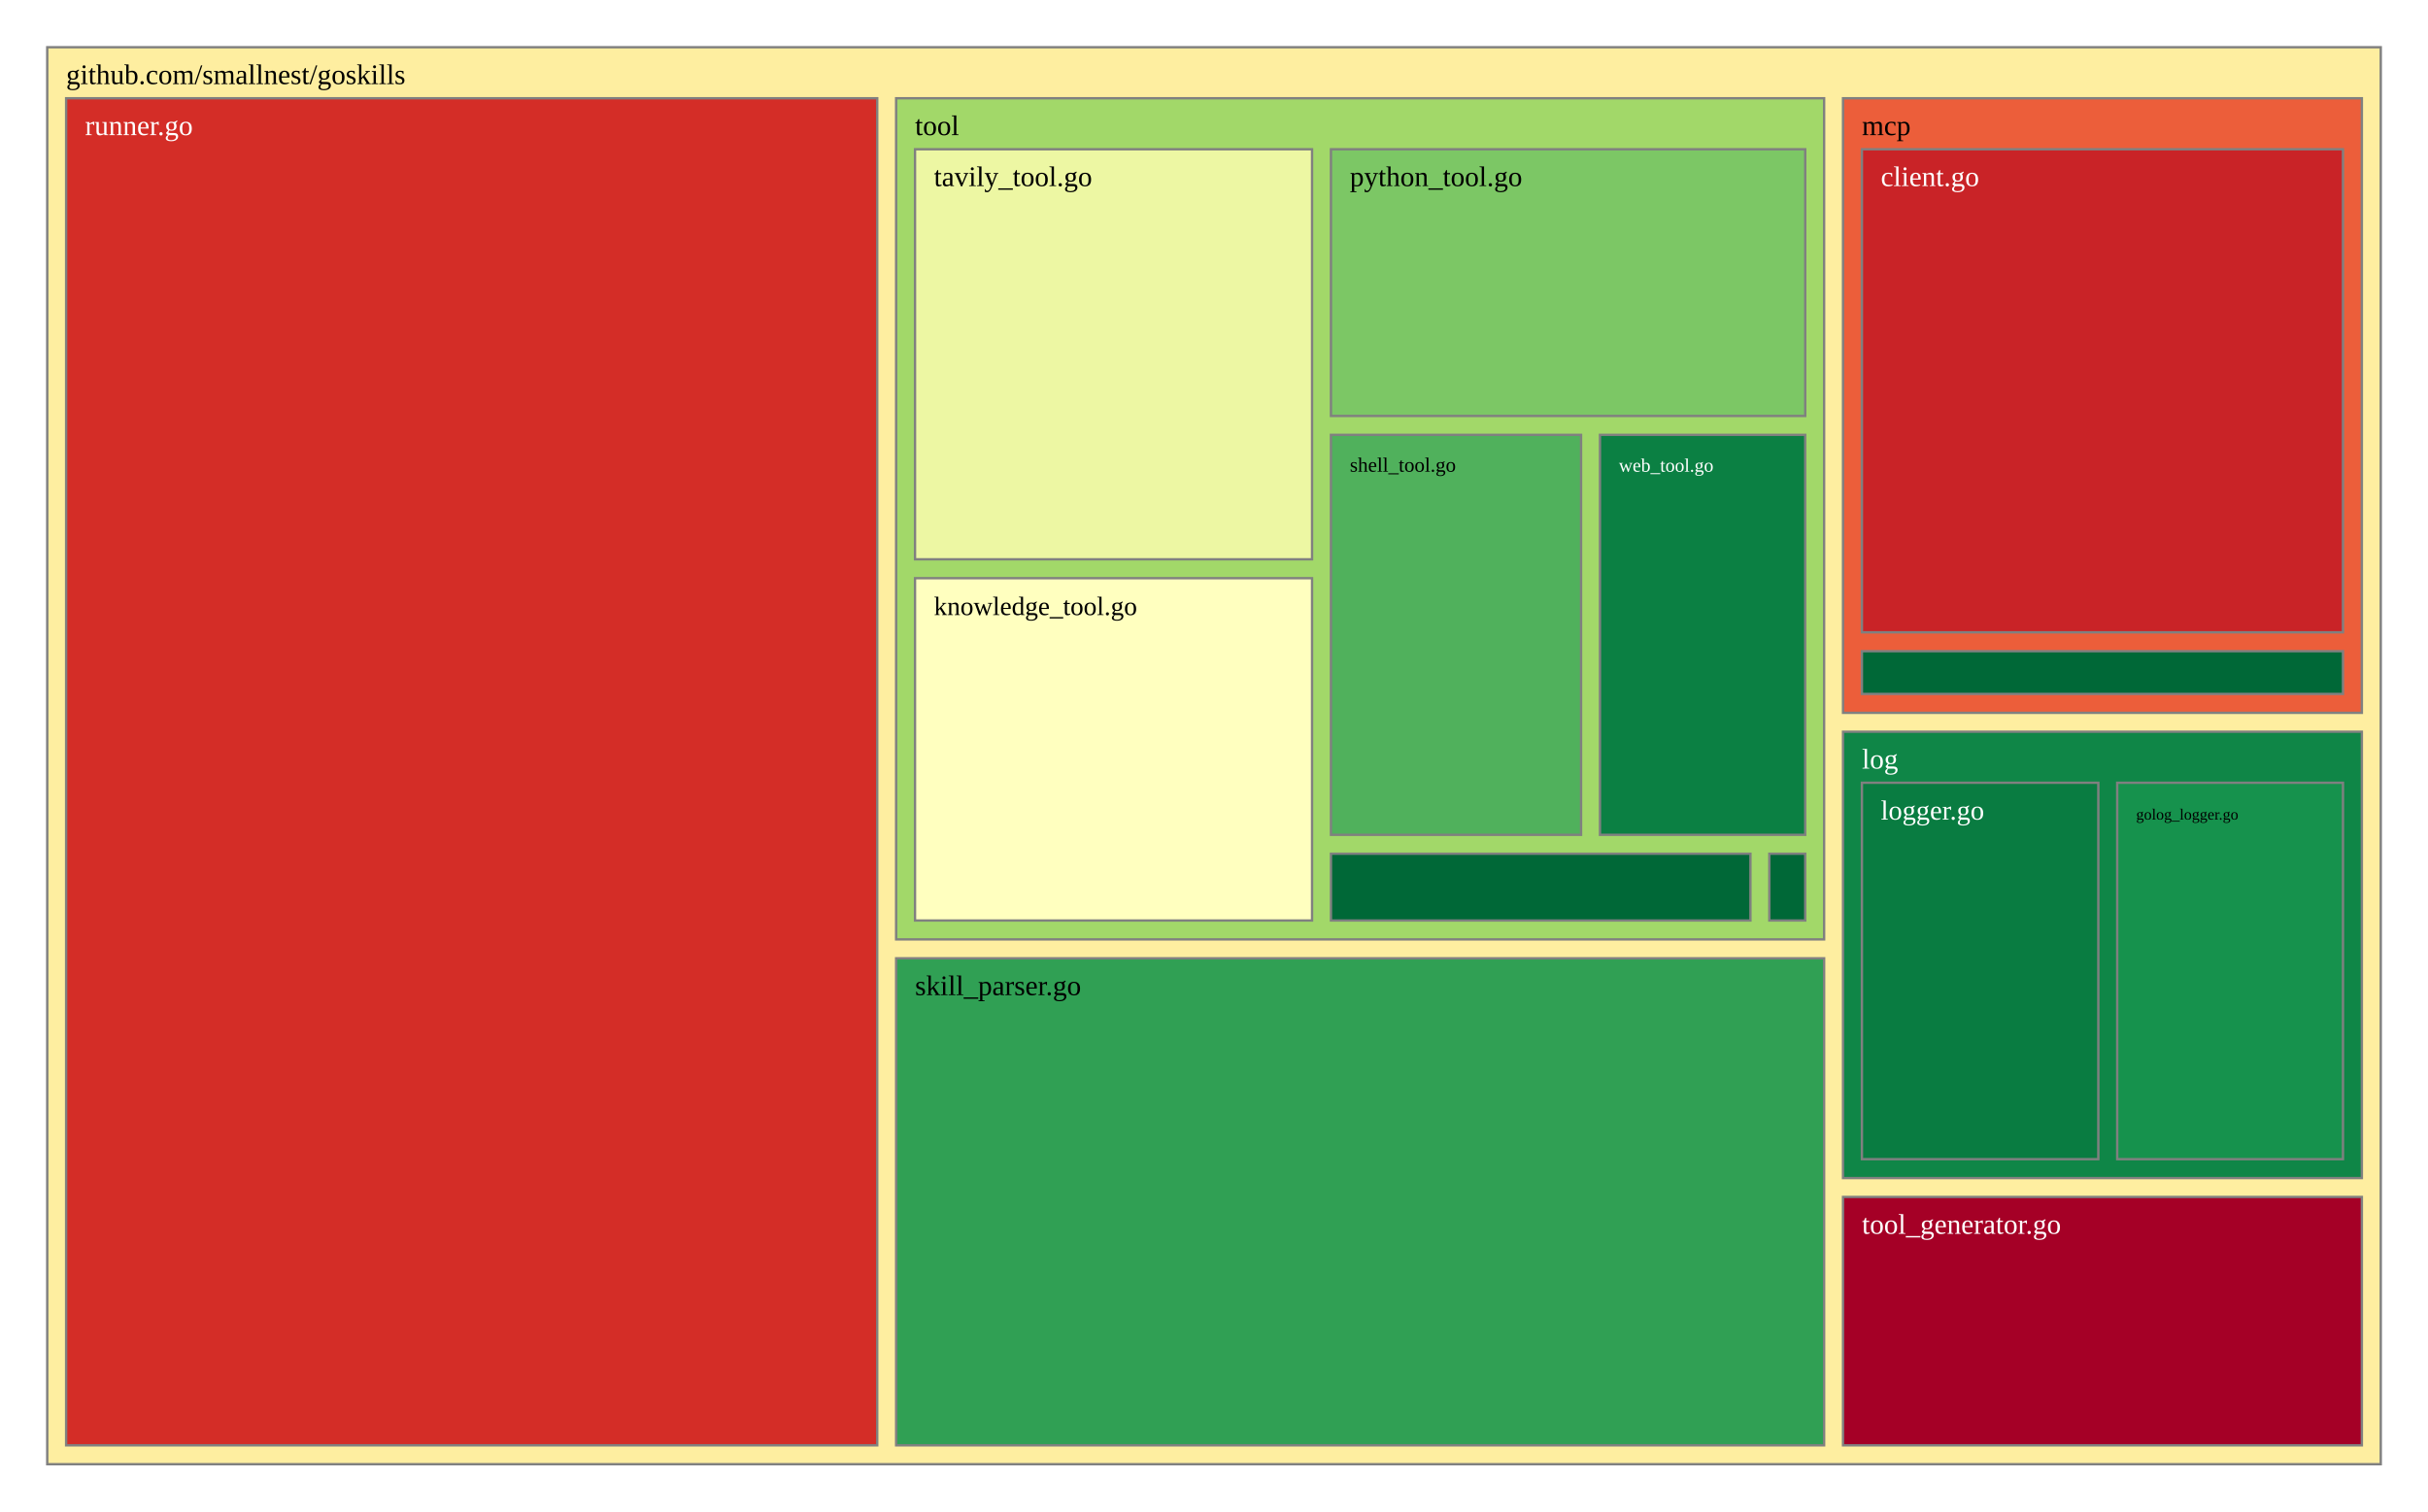
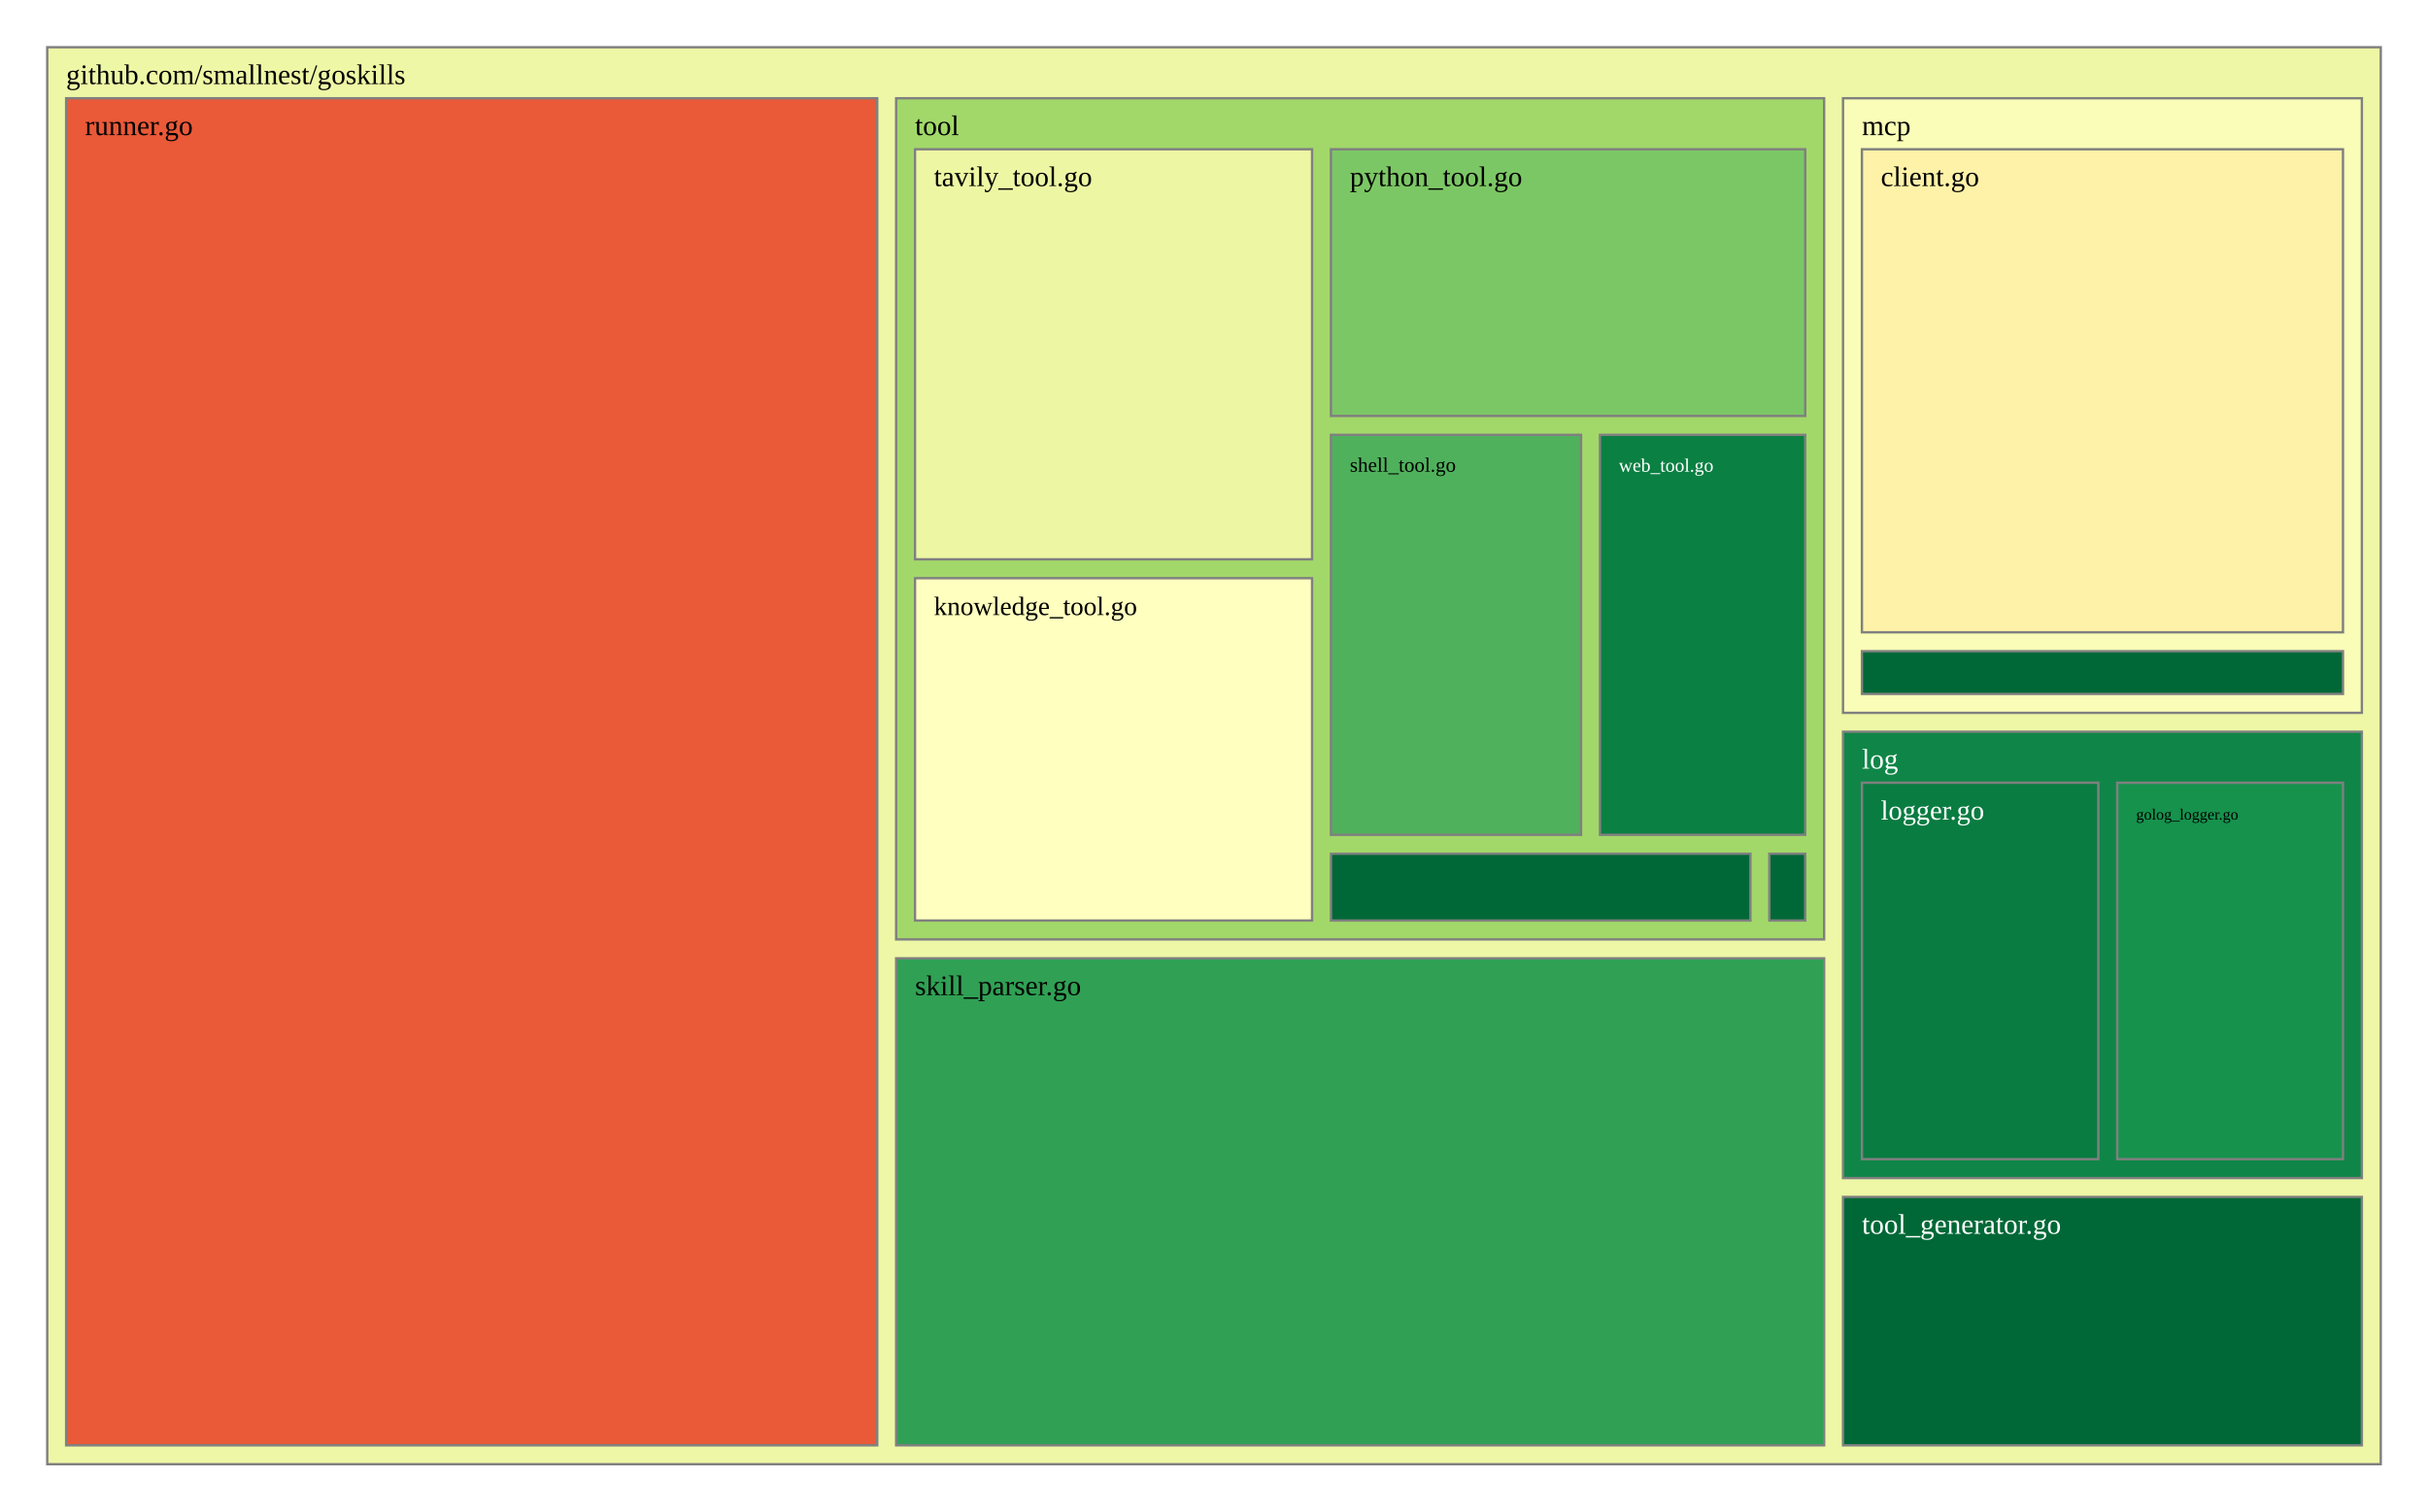
<svg xmlns="http://www.w3.org/2000/svg" viewBox="0 0 1028 640" style="background: white none repeat scroll 0% 0%;">
  <g>
-     <rect x="20" y="20" width="988" height="600" style="fill: rgba(254, 238, 160, 65535);opacity:1;fill-opacity:1;stroke:rgba(128,128,128,65535);stroke-width:1px;stroke-opacity:1;" />
+     <rect x="20" y="20" width="988" height="600" style="fill: rgba(238, 247, 165, 65535);opacity:1;fill-opacity:1;stroke:rgba(128,128,128,65535);stroke-width:1px;stroke-opacity:1;" />
    <text data-notex="1" text-anchor="start" transform="translate(28,35.6) scale(1)" style="font-family: Open Sans, verdana, arial, sans-serif !important; font-size: 12px; fill: rgb(0, 0, 0, 65535); fill-opacity: 1; white-space: pre;" data-math="N">github.com/smallnest/goskills</text>
  </g>
  <g>
    <rect x="780.323" y="309.843" width="219.677" height="188.991" style="fill: rgba(15, 134, 71, 65535);opacity:1;fill-opacity:1;stroke:rgba(128,128,128,65535);stroke-width:1px;stroke-opacity:1;" />
    <text data-notex="1" text-anchor="start" transform="translate(788.3232,325.4435) scale(1)" style="font-family: Open Sans, verdana, arial, sans-serif !important; font-size: 12px; fill: rgb(255, 255, 255, 65535); fill-opacity: 1; white-space: pre;" data-math="N">log</text>
  </g>
  <g>
-     <rect x="780.323" y="41.6" width="219.677" height="260.243" style="fill: rgba(236, 94, 58, 65535);opacity:1;fill-opacity:1;stroke:rgba(128,128,128,65535);stroke-width:1px;stroke-opacity:1;" />
+     <rect x="780.323" y="41.6" width="219.677" height="260.243" style="fill: rgba(250, 253, 183, 65535);opacity:1;fill-opacity:1;stroke:rgba(128,128,128,65535);stroke-width:1px;stroke-opacity:1;" />
    <text data-notex="1" text-anchor="start" transform="translate(788.3232,57.2) scale(1)" style="font-family: Open Sans, verdana, arial, sans-serif !important; font-size: 12px; fill: rgb(0, 0, 0, 65535); fill-opacity: 1; white-space: pre;" data-math="N">mcp</text>
  </g>
  <g>
-     <rect x="28" y="41.6" width="343.414" height="570.4" style="fill: rgba(212, 45, 39, 65535);opacity:1;fill-opacity:1;stroke:rgba(128,128,128,65535);stroke-width:1px;stroke-opacity:1;" />
-     <text data-notex="1" text-anchor="start" transform="translate(36,57.2) scale(1)" style="font-family: Open Sans, verdana, arial, sans-serif !important; font-size: 12px; fill: rgb(255, 255, 255, 65535); fill-opacity: 1; white-space: pre;" data-math="N">runner.go</text>
+     <rect x="28" y="41.6" width="343.414" height="570.4" style="fill: rgba(234, 89, 56, 65535);opacity:1;fill-opacity:1;stroke:rgba(128,128,128,65535);stroke-width:1px;stroke-opacity:1;" />
+     <text data-notex="1" text-anchor="start" transform="translate(36,57.2) scale(1)" style="font-family: Open Sans, verdana, arial, sans-serif !important; font-size: 12px; fill: rgb(0, 0, 0, 65535); fill-opacity: 1; white-space: pre;" data-math="N">runner.go</text>
  </g>
  <g>
    <rect x="379.414" y="405.778" width="392.909" height="206.222" style="fill: rgba(48, 160, 84, 65535);opacity:1;fill-opacity:1;stroke:rgba(128,128,128,65535);stroke-width:1px;stroke-opacity:1;" />
    <text data-notex="1" text-anchor="start" transform="translate(387.4141,421.3778) scale(1)" style="font-family: Open Sans, verdana, arial, sans-serif !important; font-size: 12px; fill: rgb(0, 0, 0, 65535); fill-opacity: 1; white-space: pre;" data-math="N">skill_parser.go</text>
  </g>
  <g>
    <rect x="379.414" y="41.6" width="392.909" height="356.178" style="fill: rgba(162, 216, 105, 65535);opacity:1;fill-opacity:1;stroke:rgba(128,128,128,65535);stroke-width:1px;stroke-opacity:1;" />
    <text data-notex="1" text-anchor="start" transform="translate(387.4141,57.2) scale(1)" style="font-family: Open Sans, verdana, arial, sans-serif !important; font-size: 12px; fill: rgb(0, 0, 0, 65535); fill-opacity: 1; white-space: pre;" data-math="N">tool</text>
  </g>
  <g>
-     <rect x="780.323" y="506.835" width="219.677" height="105.165" style="fill: rgba(165, 0, 38, 65535);opacity:1;fill-opacity:1;stroke:rgba(128,128,128,65535);stroke-width:1px;stroke-opacity:1;" />
+     <rect x="780.323" y="506.835" width="219.677" height="105.165" style="fill: rgba(0, 104, 55, 65535);opacity:1;fill-opacity:1;stroke:rgba(128,128,128,65535);stroke-width:1px;stroke-opacity:1;" />
    <text data-notex="1" text-anchor="start" transform="translate(788.3232,522.4348) scale(1)" style="font-family: Open Sans, verdana, arial, sans-serif !important; font-size: 12px; fill: rgb(255, 255, 255, 65535); fill-opacity: 1; white-space: pre;" data-math="N">tool_generator.go</text>
  </g>
  <g>
    <rect x="896.413" y="331.443" width="95.587" height="159.391" style="fill: rgba(22, 146, 77, 65535);opacity:1;fill-opacity:1;stroke:rgba(128,128,128,65535);stroke-width:1px;stroke-opacity:1;" />
    <text data-notex="1" text-anchor="start" transform="translate(904.4135,347.0435) scale(0.552684)" style="font-family: Open Sans, verdana, arial, sans-serif !important; font-size: 12px; fill: rgb(0, 0, 0, 65535); fill-opacity: 1; white-space: pre;" data-math="N">golog_logger.go</text>
  </g>
  <g>
    <rect x="788.323" y="331.443" width="100.09" height="159.391" style="fill: rgba(9, 124, 65, 65535);opacity:1;fill-opacity:1;stroke:rgba(128,128,128,65535);stroke-width:1px;stroke-opacity:1;" />
    <text data-notex="1" text-anchor="start" transform="translate(796.3232,347.0435) scale(0.973267)" style="font-family: Open Sans, verdana, arial, sans-serif !important; font-size: 12px; fill: rgb(255, 255, 255, 65535); fill-opacity: 1; white-space: pre;" data-math="N">logger.go</text>
  </g>
  <g>
-     <rect x="788.323" y="63.2" width="203.677" height="204.542" style="fill: rgba(201, 35, 39, 65535);opacity:1;fill-opacity:1;stroke:rgba(128,128,128,65535);stroke-width:1px;stroke-opacity:1;" />
-     <text data-notex="1" text-anchor="start" transform="translate(796.3232,78.8) scale(1)" style="font-family: Open Sans, verdana, arial, sans-serif !important; font-size: 12px; fill: rgb(255, 255, 255, 65535); fill-opacity: 1; white-space: pre;" data-math="N">client.go</text>
+     <rect x="788.323" y="63.2" width="203.677" height="204.542" style="fill: rgba(254, 242, 168, 65535);opacity:1;fill-opacity:1;stroke:rgba(128,128,128,65535);stroke-width:1px;stroke-opacity:1;" />
+     <text data-notex="1" text-anchor="start" transform="translate(796.3232,78.8) scale(1)" style="font-family: Open Sans, verdana, arial, sans-serif !important; font-size: 12px; fill: rgb(0, 0, 0, 65535); fill-opacity: 1; white-space: pre;" data-math="N">client.go</text>
  </g>
  <g>
    <rect x="788.323" y="275.742" width="203.677" height="18.102" style="fill: rgba(0, 104, 55, 65535);opacity:1;fill-opacity:1;stroke:rgba(128,128,128,65535);stroke-width:1px;stroke-opacity:1;" />
  </g>
  <g>
    <rect x="749.122" y="361.498" width="15.201" height="28.28" style="fill: rgba(0, 104, 55, 65535);opacity:1;fill-opacity:1;stroke:rgba(128,128,128,65535);stroke-width:1px;stroke-opacity:1;" />
  </g>
  <g>
    <rect x="563.516" y="361.498" width="177.606" height="28.28" style="fill: rgba(0, 104, 55, 65535);opacity:1;fill-opacity:1;stroke:rgba(128,128,128,65535);stroke-width:1px;stroke-opacity:1;" />
  </g>
  <g>
    <rect x="387.414" y="244.828" width="168.102" height="144.95" style="fill: rgba(255, 255, 191, 65535);opacity:1;fill-opacity:1;stroke:rgba(128,128,128,65535);stroke-width:1px;stroke-opacity:1;" />
    <text data-notex="1" text-anchor="start" transform="translate(395.4141,260.4279) scale(0.931999)" style="font-family: Open Sans, verdana, arial, sans-serif !important; font-size: 12px; fill: rgb(0, 0, 0, 65535); fill-opacity: 1; white-space: pre;" data-math="N">knowledge_tool.go</text>
  </g>
  <g>
    <rect x="563.516" y="63.2" width="200.807" height="112.932" style="fill: rgba(124, 199, 101, 65535);opacity:1;fill-opacity:1;stroke:rgba(128,128,128,65535);stroke-width:1px;stroke-opacity:1;" />
    <text data-notex="1" text-anchor="start" transform="translate(571.5163,78.8) scale(1)" style="font-family: Open Sans, verdana, arial, sans-serif !important; font-size: 12px; fill: rgb(0, 0, 0, 65535); fill-opacity: 1; white-space: pre;" data-math="N">python_tool.go</text>
  </g>
  <g>
    <rect x="563.516" y="184.132" width="105.895" height="169.367" style="fill: rgba(80, 177, 92, 65535);opacity:1;fill-opacity:1;stroke:rgba(128,128,128,65535);stroke-width:1px;stroke-opacity:1;" />
    <text data-notex="1" text-anchor="start" transform="translate(571.5163,199.7317) scale(0.72031)" style="font-family: Open Sans, verdana, arial, sans-serif !important; font-size: 12px; fill: rgb(0, 0, 0, 65535); fill-opacity: 1; white-space: pre;" data-math="N">shell_tool.go</text>
  </g>
  <g>
    <rect x="387.414" y="63.2" width="168.102" height="173.628" style="fill: rgba(237, 247, 163, 65535);opacity:1;fill-opacity:1;stroke:rgba(128,128,128,65535);stroke-width:1px;stroke-opacity:1;" />
    <text data-notex="1" text-anchor="start" transform="translate(395.4141,78.8) scale(1)" style="font-family: Open Sans, verdana, arial, sans-serif !important; font-size: 12px; fill: rgb(0, 0, 0, 65535); fill-opacity: 1; white-space: pre;" data-math="N">tavily_tool.go</text>
  </g>
  <g>
    <rect x="677.411" y="184.132" width="86.912" height="169.367" style="fill: rgba(11, 128, 67, 65535);opacity:1;fill-opacity:1;stroke:rgba(128,128,128,65535);stroke-width:1px;stroke-opacity:1;" />
    <text data-notex="1" text-anchor="start" transform="translate(685.411,199.7317) scale(0.671517)" style="font-family: Open Sans, verdana, arial, sans-serif !important; font-size: 12px; fill: rgb(255, 255, 255, 65535); fill-opacity: 1; white-space: pre;" data-math="N">web_tool.go</text>
  </g>
</svg>
